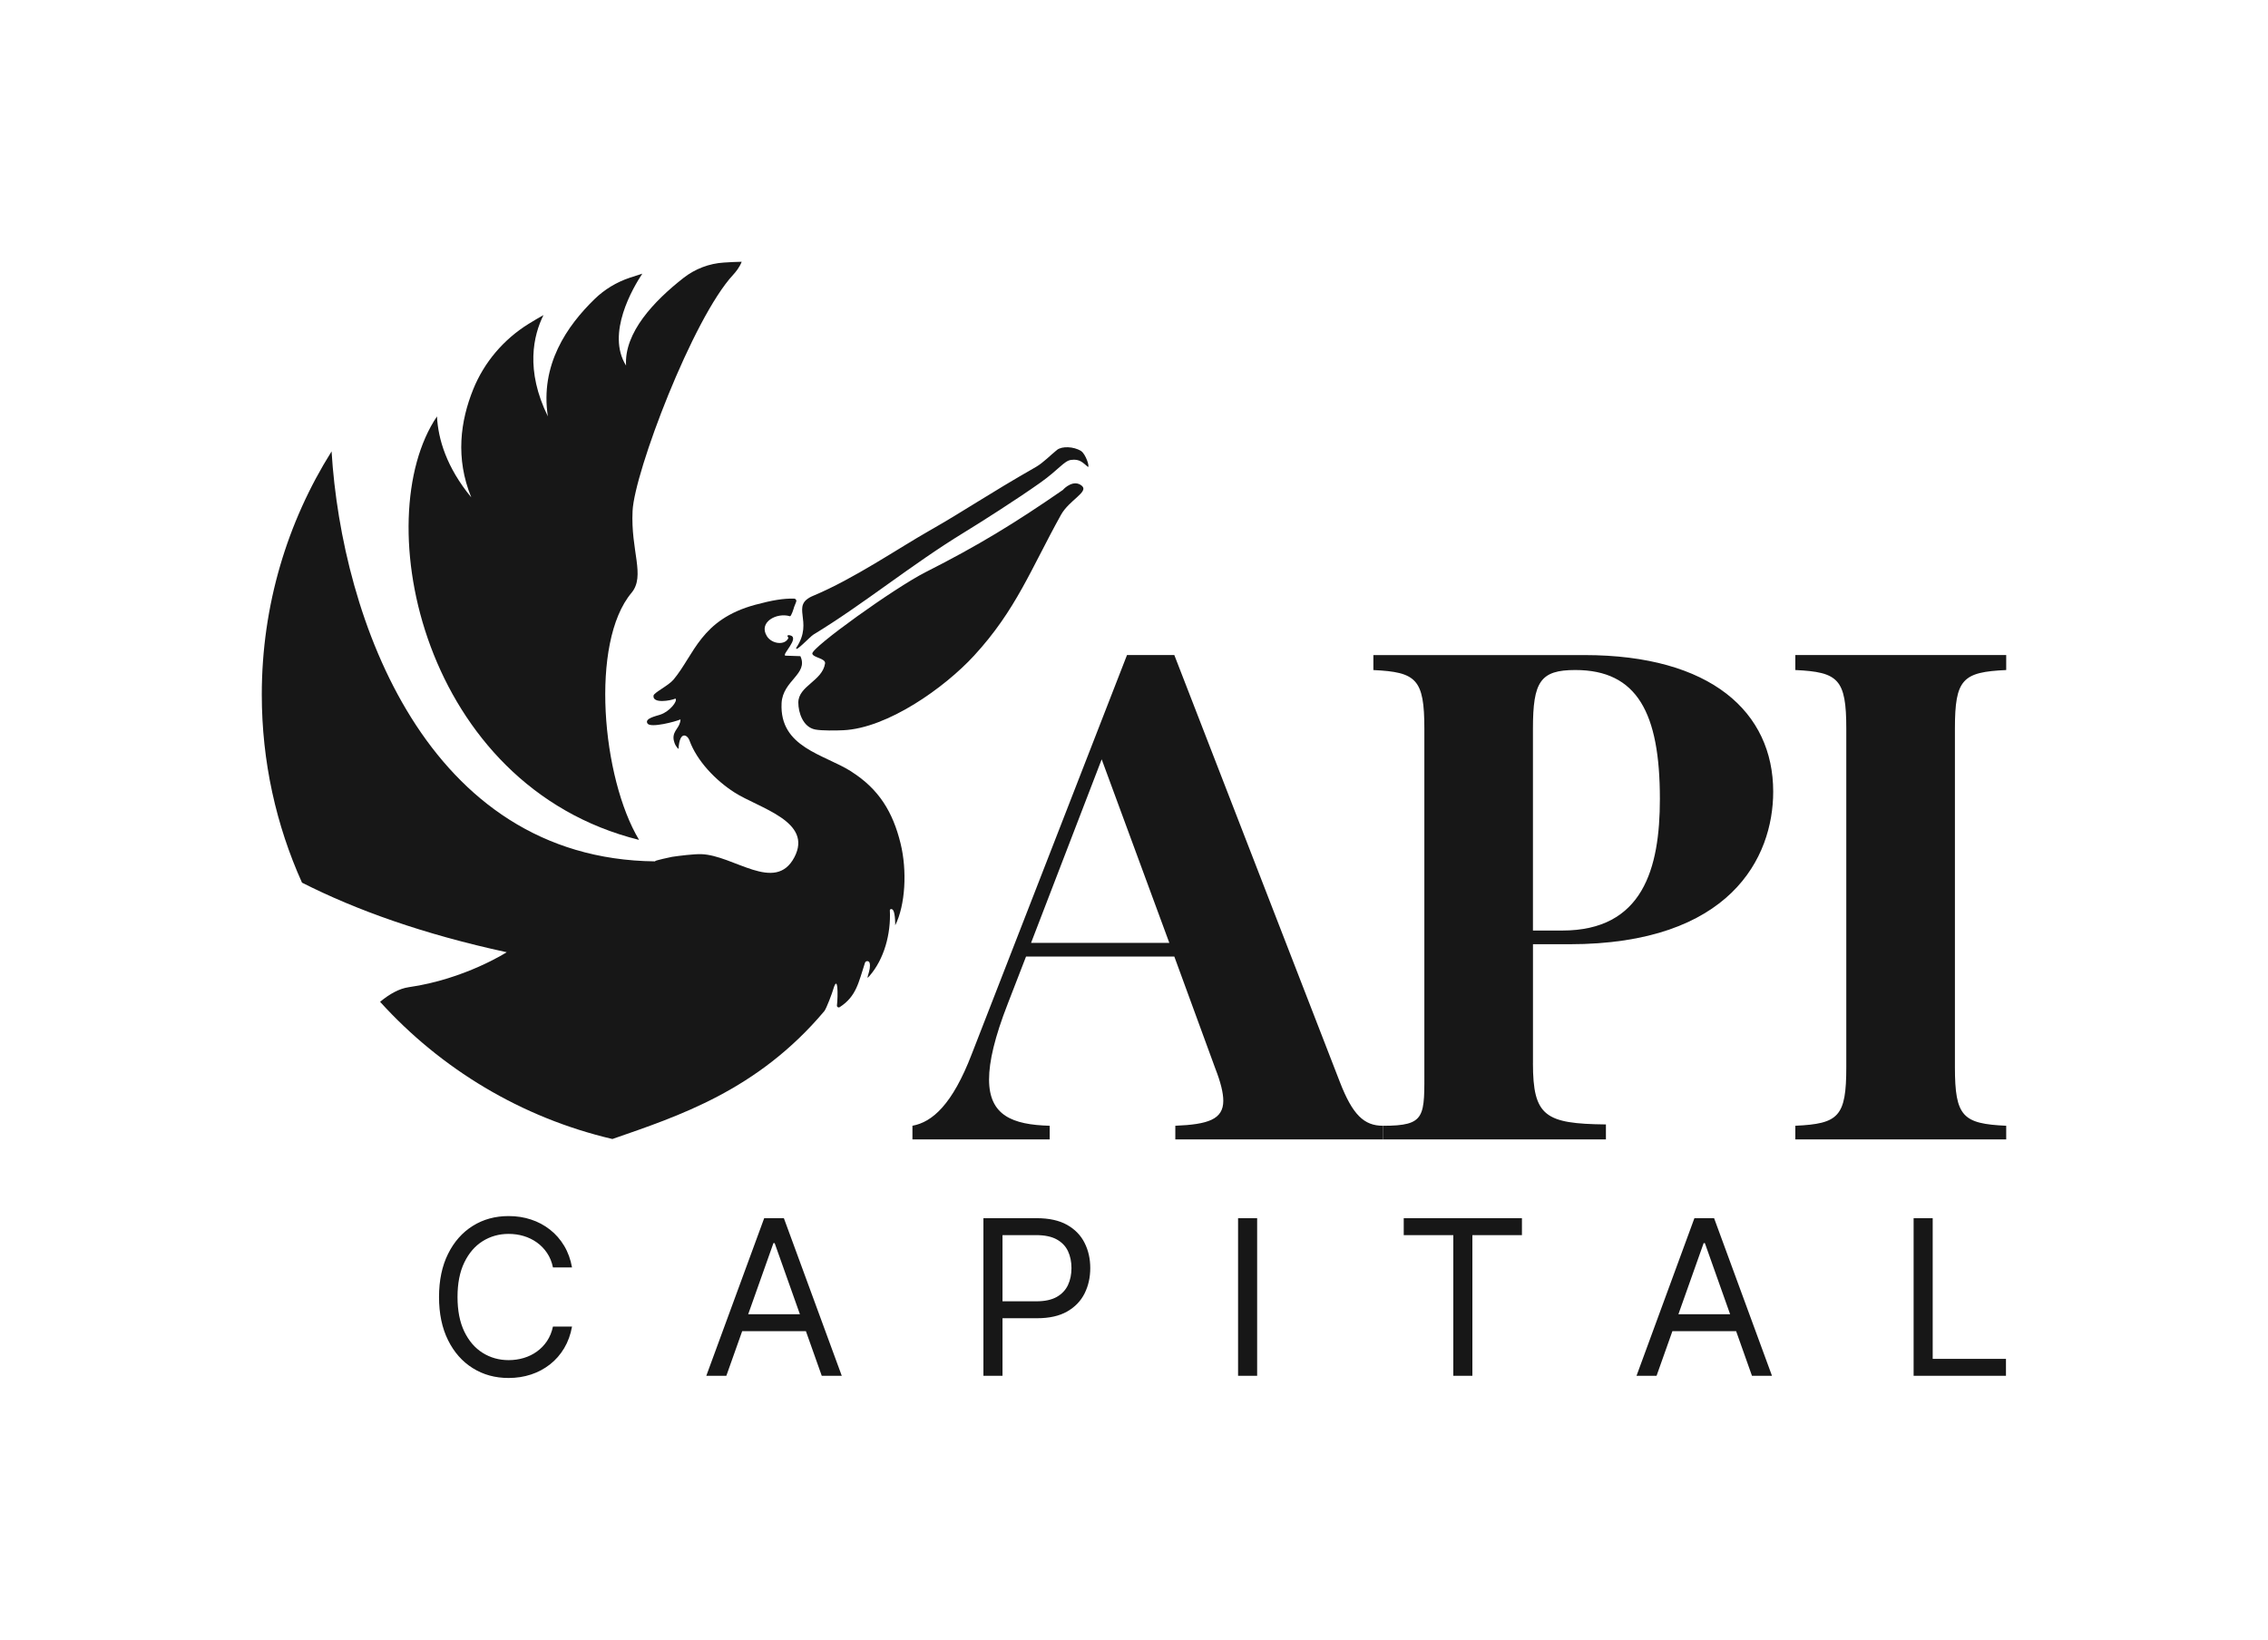
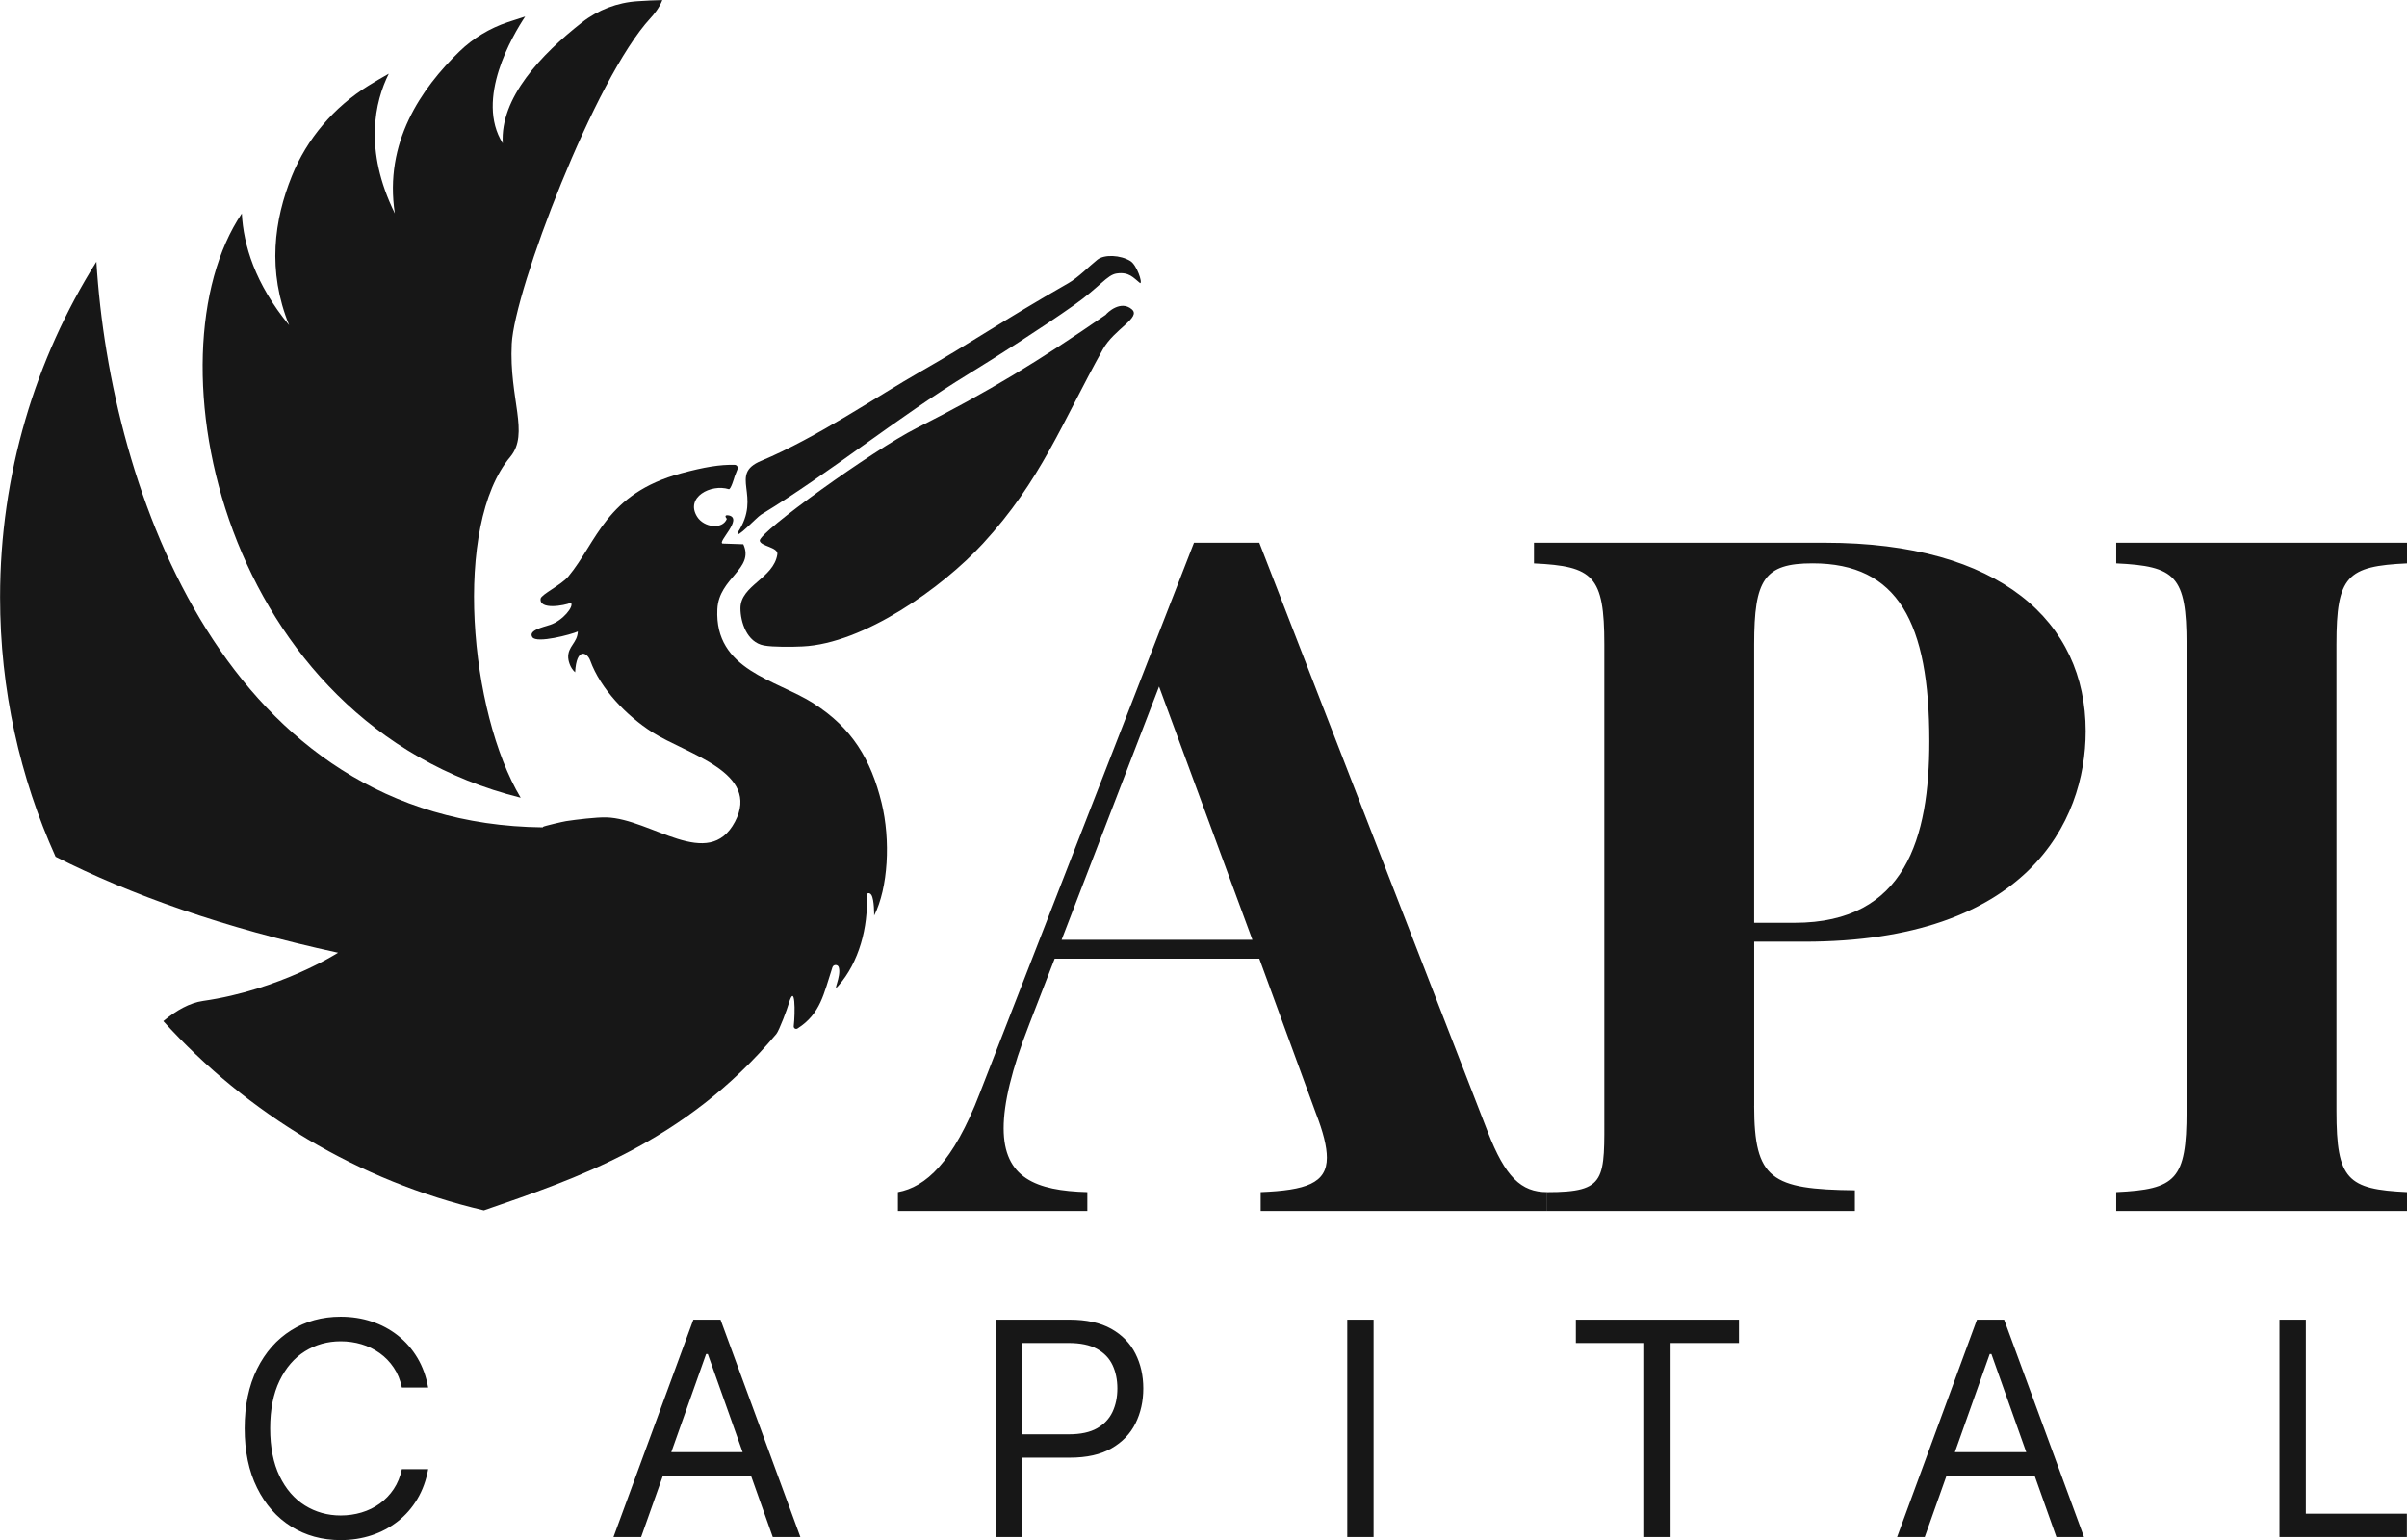
- <svg xmlns="http://www.w3.org/2000/svg" width="1000pt" height="723pt" viewBox="0 0 1000 723">
+ <svg xmlns="http://www.w3.org/2000/svg" width="769.1pt" height="492.2pt" viewBox="115.4 115.4 769.1 492.2">
  <path fill-rule="nonzero" fill="#171717" fill-opacity="1" d="M 252.219 558.902 L 243.805 558.902 C 243.309 556.488 242.445 554.352 241.203 552.527 C 239.977 550.695 238.477 549.152 236.73 547.902 C 234.961 546.645 232.996 545.684 230.914 545.066 C 228.789 544.43 226.566 544.117 224.258 544.117 C 220.055 544.117 216.246 545.184 212.836 547.309 C 209.43 549.434 206.73 552.574 204.727 556.715 C 202.719 560.855 201.727 565.938 201.727 571.957 C 201.727 577.973 202.73 583.055 204.727 587.195 C 206.73 591.34 209.43 594.465 212.836 596.59 C 216.246 598.715 220.055 599.785 224.258 599.785 C 226.566 599.785 228.777 599.473 230.914 598.836 C 233.039 598.199 234.98 597.262 236.73 595.996 C 238.477 594.734 239.977 593.195 241.203 591.348 C 242.434 589.504 243.297 587.379 243.805 584.984 L 252.219 584.984 C 251.582 588.535 250.426 591.715 248.754 594.52 C 247.082 597.324 245 599.707 242.512 601.66 C 240 603.625 237.168 605.137 234.141 606.125 C 231.055 607.141 227.754 607.656 224.25 607.656 C 218.316 607.656 213.051 606.211 208.438 603.312 C 203.82 600.422 200.184 596.301 197.543 590.961 C 194.898 585.621 193.574 579.289 193.574 571.957 C 193.574 564.621 194.898 558.289 197.543 552.949 C 200.184 547.609 203.82 543.492 208.438 540.598 C 213.051 537.707 218.316 536.254 224.25 536.254 C 227.754 536.254 231.055 536.758 234.141 537.785 C 237.172 538.77 240.004 540.281 242.512 542.25 C 245 544.203 247.082 546.586 248.754 549.379 C 250.426 552.172 251.582 555.355 252.219 558.938 Z M 320.246 606.688 L 311.422 606.688 L 336.945 537.191 L 345.625 537.191 L 371.148 606.688 L 362.324 606.688 L 341.559 548.184 L 341.02 548.184 L 320.258 606.688 Z M 323.504 579.539 L 359.066 579.539 L 359.066 587.004 L 323.504 587.004 Z M 433.609 606.688 L 433.609 537.191 L 457.094 537.191 C 462.539 537.191 467.004 538.172 470.477 540.125 C 473.949 542.078 476.52 544.719 478.199 548.055 C 479.883 551.387 480.715 555.086 480.715 559.184 C 480.715 563.281 479.883 567.004 478.223 570.348 C 476.562 573.691 473.996 576.355 470.531 578.34 C 467.07 580.324 462.637 581.309 457.23 581.309 L 440.395 581.309 L 440.395 573.844 L 456.953 573.844 C 460.684 573.844 463.684 573.195 465.949 571.91 C 468.211 570.617 469.852 568.871 470.887 566.672 C 471.914 564.469 472.43 561.969 472.43 559.184 C 472.43 556.402 471.914 553.91 470.887 551.719 C 469.852 549.531 468.203 547.805 465.914 546.543 C 463.629 545.281 460.598 544.656 456.824 544.656 L 442.023 544.656 L 442.023 606.688 Z M 554.297 537.191 L 554.297 606.688 L 545.887 606.688 L 545.887 537.191 Z M 618.93 544.656 L 618.93 537.191 L 671.047 537.191 L 671.047 544.656 L 649.195 544.656 L 649.195 606.688 L 640.781 606.688 L 640.781 544.656 Z M 730.395 606.688 L 721.57 606.688 L 747.094 537.191 L 755.773 537.191 L 781.297 606.688 L 772.473 606.688 L 751.707 548.184 L 751.168 548.184 L 730.406 606.688 Z M 733.652 579.539 L 769.215 579.539 L 769.215 587.004 L 733.652 587.004 Z M 843.746 606.688 L 843.746 537.191 L 852.16 537.191 L 852.16 599.223 L 884.465 599.223 L 884.465 606.688 Z M 590.789 477.188 C 596.375 491.586 601.422 496.43 609.738 496.43 L 609.738 502.449 L 518.219 502.449 L 518.219 496.43 C 532.617 495.848 539.371 493.637 539.371 485.418 C 539.371 481.891 538.195 477.188 535.844 471.168 L 517.777 421.809 L 452.398 421.809 L 444.32 442.672 C 438.594 457.363 436.09 468.082 436.09 476.012 C 436.09 491.879 446.371 495.988 462.832 496.43 L 462.832 502.449 L 402.309 502.449 L 402.309 496.43 C 411.121 494.812 419.934 487.023 428.453 464.848 L 496.914 288.859 L 517.777 288.859 Z M 485.75 334.84 L 454.613 415.781 L 515.574 415.781 Z M 485.75 334.84 " />
  <path fill-rule="nonzero" fill="#171717" fill-opacity="1" d="M 675.902 468.816 C 675.902 492.32 681.34 495.555 708.078 495.848 L 708.078 502.461 L 609.738 502.461 L 609.738 496.441 C 628.961 496.441 628.023 492.473 628.023 470.586 L 628.023 321.336 C 628.023 299.449 624.496 296.367 605.543 295.48 L 605.543 288.871 L 698.555 288.871 C 754.523 288.871 781.836 314.133 781.836 349.102 C 781.836 378.191 762.883 416.383 691.93 416.383 L 675.914 416.383 L 675.914 468.828 Z M 675.902 321.324 L 675.902 410.344 L 688.836 410.344 C 724.387 410.344 731.871 383.023 731.871 352.312 C 731.871 314.41 721.883 295.461 694.562 295.461 C 679.137 295.461 675.902 300.605 675.902 321.316 Z M 884.574 295.469 C 865.332 296.355 861.957 299.441 861.957 321.324 L 861.957 470.574 C 861.957 492.461 865.48 495.547 884.574 496.43 L 884.574 502.449 L 791.586 502.449 L 791.586 496.43 C 810.688 495.547 814.062 492.461 814.062 470.574 L 814.062 321.324 C 814.062 299.441 810.535 296.355 791.586 295.469 L 791.586 288.859 L 884.574 288.859 Z M 477.059 214.262 C 473.508 211.219 469.25 215.273 468.688 216.02 C 447.418 230.719 431.207 240.621 408.156 252.281 C 394.359 259.262 357.719 285.59 358.16 288.234 C 358.461 290.023 364.125 290.281 363.781 292.57 C 362.605 300.305 351.992 302.473 351.992 309.816 C 351.992 314.219 354.051 320.68 359.477 321.703 C 362.355 322.254 368.602 322.168 371.816 322.016 C 391.285 321.121 416.43 303.324 429.488 289.117 C 448.02 268.98 454.59 250.805 467.805 227.031 C 471.395 220.57 480.133 216.902 477.047 214.262 Z M 476.617 198.848 C 473.434 196.883 468.246 196.648 466.043 198.406 C 463.359 200.551 459.93 204.102 456.801 205.891 C 435.227 218.219 425.629 225.004 409.688 234.074 C 396.074 241.809 376.355 255.301 358.602 262.703 C 348.031 267.102 359.047 273.715 351.117 285.602 C 350.234 288.242 357.168 280.746 358.602 279.875 C 381.059 266.219 401.758 249.047 425.035 234.832 C 432.605 230.203 448.27 220.238 458.559 212.945 C 466.875 207.055 469.129 203.258 472.215 202.816 C 476.164 202.254 477.5 204.133 479.699 205.902 C 480.586 205.902 478.633 200.098 476.617 198.859 Z M 281.773 370.371 C 265.387 343.102 260.027 283.293 278.473 261.387 C 284.641 253.898 278.027 242.887 278.914 225.273 C 279.766 208.145 305.395 140.449 323.277 121.152 C 324.258 120.098 326.051 117.961 327.031 115.426 C 324.27 115.469 322.004 115.609 319.191 115.781 C 312.695 116.18 306.484 118.555 301.371 122.555 C 288.363 132.738 275.137 146.684 276.043 161.203 C 267.137 147.082 279.203 126.707 283.207 120.68 C 281.32 121.273 279.465 121.875 277.652 122.48 C 271.871 124.422 266.586 127.594 262.207 131.844 C 249.984 143.707 238.066 160.902 241.562 183.617 C 231.52 163.176 235.219 147.816 239.629 138.949 C 237.344 140.234 235.152 141.527 233.039 142.836 C 222.07 149.652 213.473 159.727 208.641 171.699 C 203.02 185.633 200.703 201.996 207.789 219.332 C 196.875 206.086 193.195 193.68 192.668 183.629 C 161.992 229.016 186.215 346.586 281.773 370.371 " />
  <path fill-rule="nonzero" fill="#171717" fill-opacity="1" d="M 375.344 340.203 C 363.359 332.598 343.641 329.629 344.613 310.098 C 345.109 300.012 356.543 297.281 352.906 289.355 L 346.285 289.129 C 344.527 288.688 352.887 281.199 348.312 280.145 C 347.461 279.949 346.707 280.176 347.645 281.234 C 346.285 284.727 340.34 284.07 338.141 280.543 C 334.258 274.328 342.543 269.973 348.27 271.742 C 348.883 271.934 349.965 268.32 350.137 267.695 L 351.062 265.332 C 351.18 265.031 351.145 264.691 350.965 264.422 C 350.789 264.152 350.492 263.984 350.168 263.977 C 345.445 263.844 340.461 264.688 333.07 266.672 C 308.922 273.188 306.172 288.652 296.961 299.699 C 294.758 302.34 288.34 305.406 288.148 306.742 C 287.629 310.41 295.707 308.996 297.832 308.059 C 298.91 309.203 295.191 313.785 291.23 315.102 C 288.977 315.855 284.059 316.859 285.504 319.059 C 286.875 321.141 297.961 318.188 300.043 317.238 C 299.895 320.949 296.754 321.973 296.961 325.66 C 296.992 326.277 297.402 328.746 299.172 330.277 C 299.602 322.133 303.062 323.914 304.004 326.535 C 307.293 335.617 315.609 344.18 323.816 349.434 C 334.828 356.477 358.602 362.207 350.234 378.062 C 341.785 394.066 323.461 377.059 309.137 376.66 C 306.074 376.574 299.516 377.359 296.281 377.855 C 295.309 378.008 289.215 379.41 288.934 379.668 C 288.902 379.699 288.871 379.766 288.836 379.84 C 187.996 378.805 150.688 272.484 146.199 199.051 C 126.707 230.105 115.426 266.875 115.426 306.301 C 115.426 335.867 121.77 363.941 133.16 389.227 C 157.113 401.383 186.754 411.961 223.418 419.91 C 223.418 419.91 204.918 431.797 180.262 435.324 C 175.992 435.941 171.742 438.324 167.59 441.777 C 194.414 471.375 229.902 492.891 270.016 502.277 C 299.02 492.191 333.969 480.918 363.445 445.895 C 364.375 444.797 367.047 437.613 367.406 436.211 C 369.52 429.168 369.52 439.035 369.023 443.383 C 368.945 444.039 369.668 444.492 370.23 444.129 C 377.652 439.371 378.59 433.039 381.383 424.57 C 381.707 423.602 383.109 423.59 383.41 424.57 C 384.328 427.547 381.125 432.984 383.262 430.492 C 389.859 423.008 392.871 411.734 392.352 401.445 C 392.32 400.863 393.27 400.539 393.832 401.445 C 394.789 402.977 394.715 408.047 394.715 408.047 C 399.203 399.137 400.012 383.941 397.09 372 C 393.711 358.184 387.617 348.02 375.344 340.234 Z M 375.344 340.203 " />
</svg>
